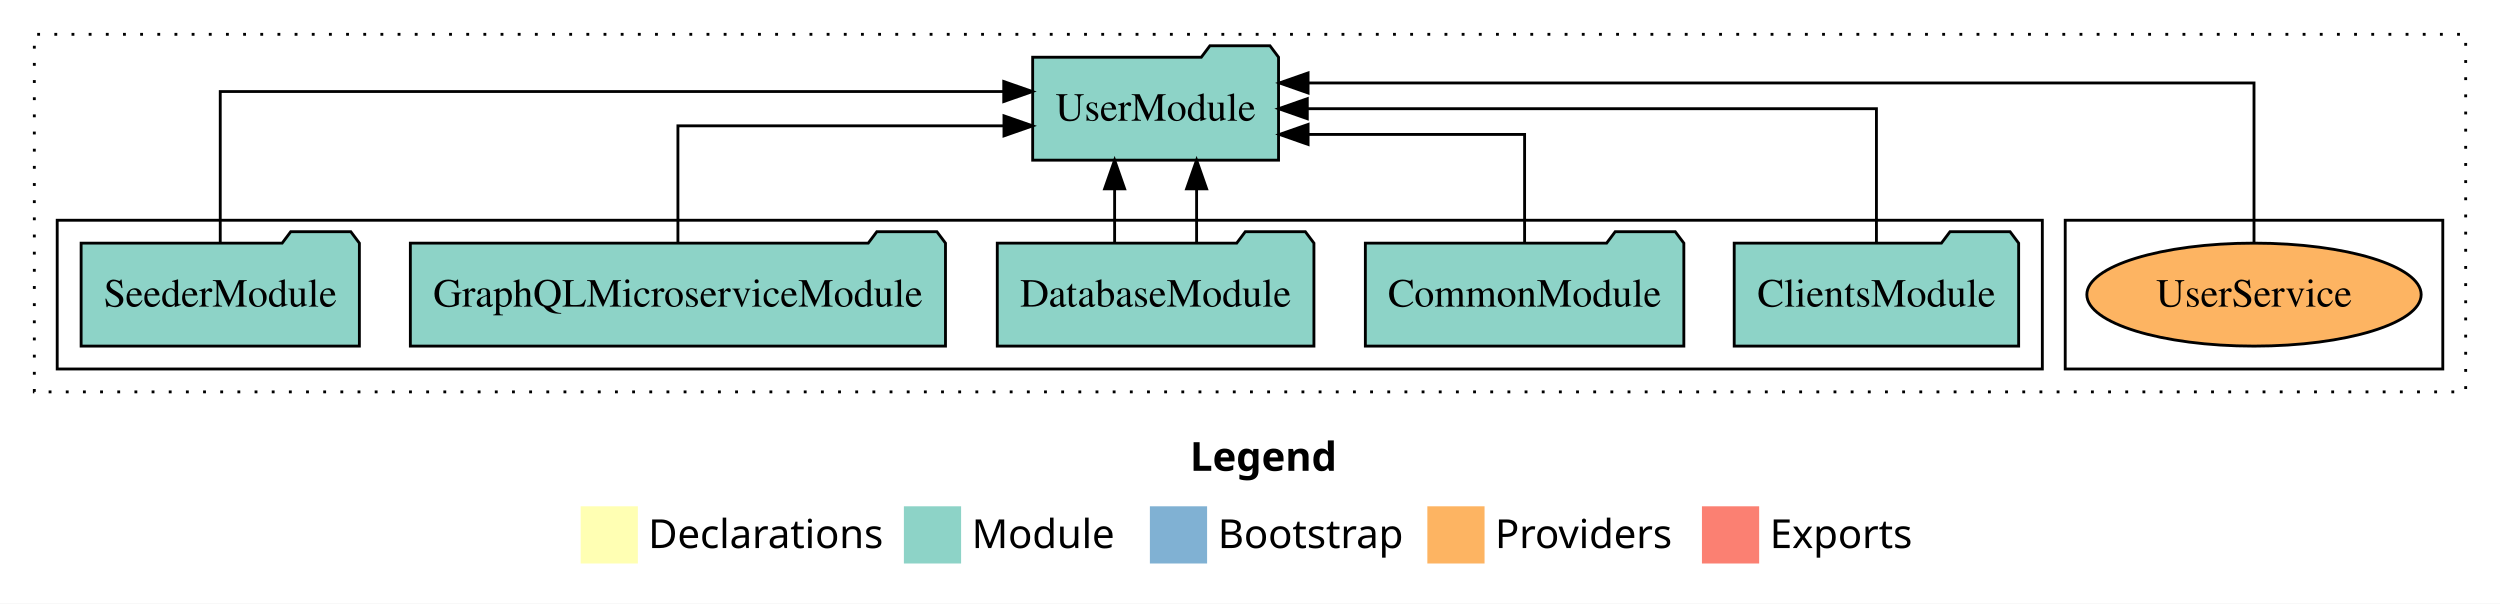
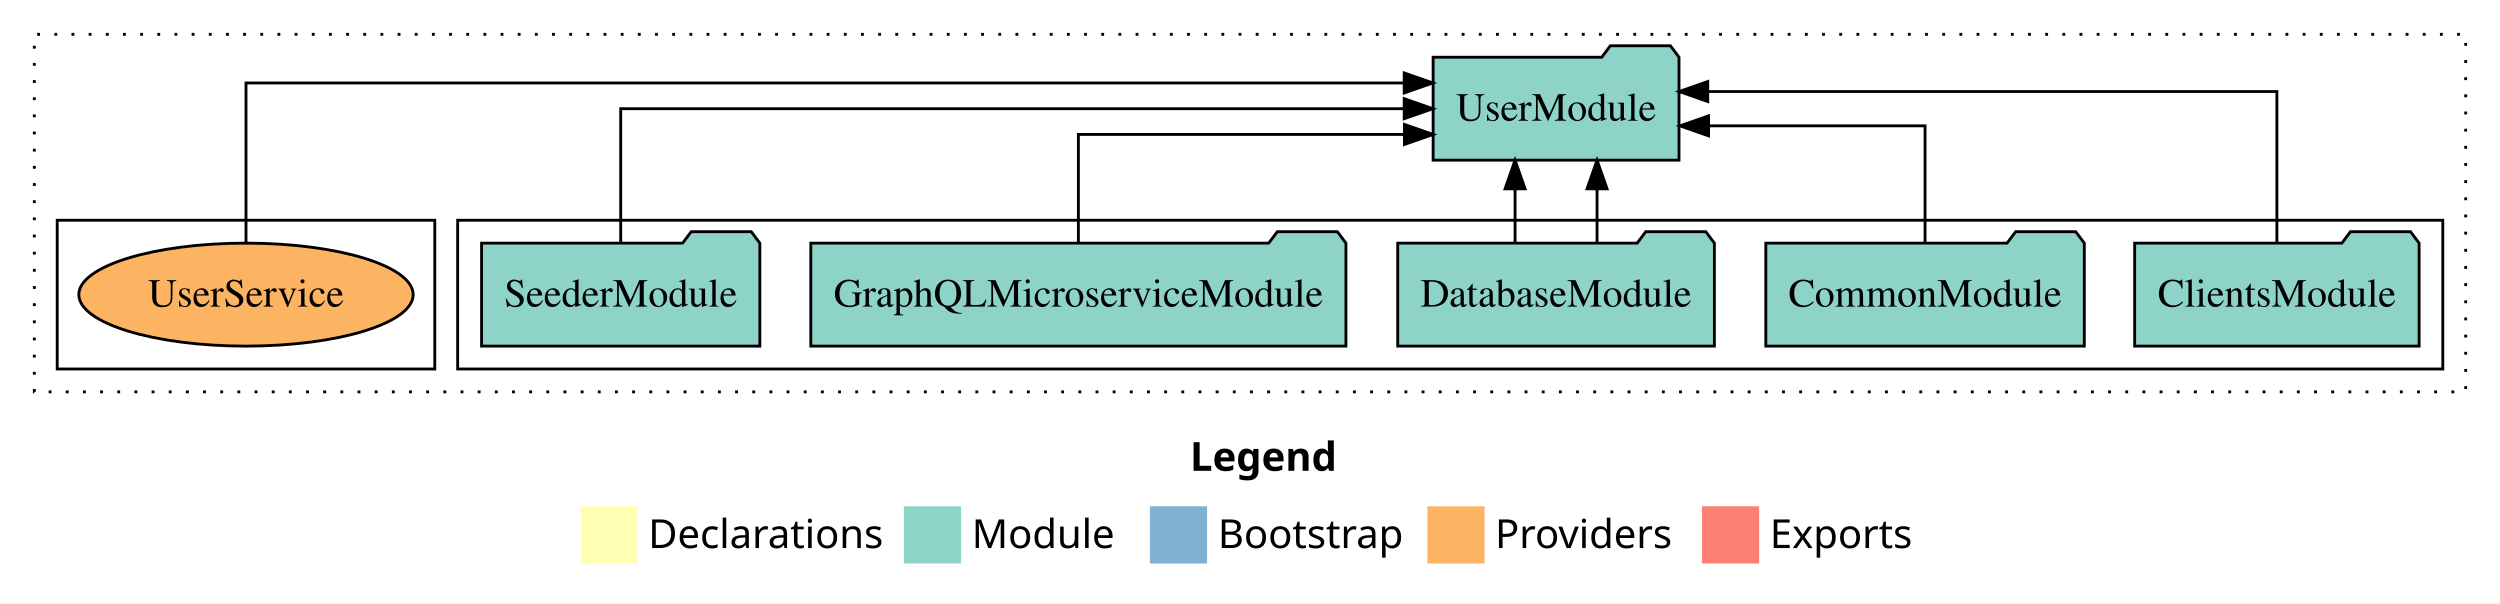
<svg xmlns="http://www.w3.org/2000/svg" width="874pt" height="211pt" viewBox="0.00 0.00 874.00 211.00">
  <g id="graph0" class="graph" transform="scale(1 1) rotate(0) translate(4 207)">
    <polygon fill="white" stroke="transparent" points="-4,4 -4,-207 870,-207 870,4 -4,4" />
    <text text-anchor="start" x="412.01" y="-42.4" font-family="Times-12" font-weight="bold" font-size="14.00">Legend</text>
    <polygon fill="#ffffb3" stroke="transparent" points="199,-10 199,-30 219,-30 219,-10 199,-10" />
    <text text-anchor="start" x="222.63" y="-15.4" font-family="Times-12" font-size="14.00">  Declarations</text>
    <polygon fill="#8dd3c7" stroke="transparent" points="312,-10 312,-30 332,-30 332,-10 312,-10" />
    <text text-anchor="start" x="335.73" y="-15.4" font-family="Times-12" font-size="14.00">  Module</text>
    <polygon fill="#80b1d3" stroke="transparent" points="398,-10 398,-30 418,-30 418,-10 398,-10" />
    <text text-anchor="start" x="421.78" y="-15.4" font-family="Times-12" font-size="14.00">  Bootstrap</text>
    <polygon fill="#fdb462" stroke="transparent" points="495,-10 495,-30 515,-30 515,-10 495,-10" />
    <text text-anchor="start" x="518.67" y="-15.4" font-family="Times-12" font-size="14.00">  Providers</text>
    <polygon fill="#fb8072" stroke="transparent" points="591,-10 591,-30 611,-30 611,-10 591,-10" />
    <text text-anchor="start" x="614.73" y="-15.4" font-family="Times-12" font-size="14.00">  Exports</text>
    <g id="clust1" class="cluster">
      <polygon fill="none" stroke="black" stroke-dasharray="1,5" points="8,-70 8,-195 858,-195 858,-70 8,-70" />
    </g>
+     <g id="clust3" class="cluster">
+       <polygon fill="none" stroke="black" points="156,-78 156,-130 850,-130 850,-78 156,-78" />
+     </g>
    <g id="clust6" class="cluster">
-       <polygon fill="none" stroke="black" points="718,-78 718,-130 850,-130 850,-78 718,-78" />
-     </g>
-     <g id="clust3" class="cluster">
-       <polygon fill="none" stroke="black" points="16,-78 16,-130 710,-130 710,-78 16,-78" />
+       <polygon fill="none" stroke="black" points="16,-78 16,-130 148,-130 148,-78 16,-78" />
    </g>
    <g id="node1" class="node">
-       <polygon fill="#8dd3c7" stroke="black" points="701.72,-122 698.72,-126 677.72,-126 674.72,-122 602.28,-122 602.28,-86 701.72,-86 701.72,-122" />
-       <text text-anchor="middle" x="652" y="-99.8" font-family="Times,serif" font-size="14.00">ClientsModule</text>
+       <polygon fill="#8dd3c7" stroke="black" points="841.72,-122 838.72,-126 817.72,-126 814.72,-122 742.28,-122 742.28,-86 841.72,-86 841.72,-122" />
+       <text text-anchor="middle" x="792" y="-99.8" font-family="Times,serif" font-size="14.00">ClientsModule</text>
    </g>
    <g id="node6" class="node">
-       <polygon fill="#8dd3c7" stroke="black" points="442.98,-187 439.98,-191 418.98,-191 415.98,-187 357.02,-187 357.02,-151 442.98,-151 442.98,-187" />
-       <text text-anchor="middle" x="400" y="-164.8" font-family="Times,serif" font-size="14.00">UserModule</text>
+       <polygon fill="#8dd3c7" stroke="black" points="582.98,-187 579.98,-191 558.98,-191 555.98,-187 497.02,-187 497.02,-151 582.98,-151 582.98,-187" />
+       <text text-anchor="middle" x="540" y="-164.8" font-family="Times,serif" font-size="14.00">UserModule</text>
    </g>
    <g id="edge1" class="edge">
-       <path fill="none" stroke="black" d="M652,-122.11C652,-141.34 652,-169 652,-169 652,-169 453.03,-169 453.03,-169" />
-       <polygon fill="black" stroke="black" points="453.03,-165.5 443.03,-169 453.03,-172.5 453.03,-165.5" />
+       <path fill="none" stroke="black" d="M792,-122.28C792,-143.32 792,-175 792,-175 792,-175 593.03,-175 593.03,-175" />
+       <polygon fill="black" stroke="black" points="593.03,-171.5 583.03,-175 593.03,-178.5 593.03,-171.5" />
    </g>
    <g id="node2" class="node">
-       <polygon fill="#8dd3c7" stroke="black" points="584.67,-122 581.67,-126 560.67,-126 557.67,-122 473.33,-122 473.33,-86 584.67,-86 584.67,-122" />
-       <text text-anchor="middle" x="529" y="-99.8" font-family="Times,serif" font-size="14.00">CommonModule</text>
+       <polygon fill="#8dd3c7" stroke="black" points="724.67,-122 721.67,-126 700.67,-126 697.67,-122 613.33,-122 613.33,-86 724.67,-86 724.67,-122" />
+       <text text-anchor="middle" x="669" y="-99.8" font-family="Times,serif" font-size="14.00">CommonModule</text>
    </g>
    <g id="edge2" class="edge">
-       <path fill="none" stroke="black" d="M529,-122.03C529,-138.4 529,-160 529,-160 529,-160 453.31,-160 453.31,-160" />
-       <polygon fill="black" stroke="black" points="453.31,-156.5 443.31,-160 453.31,-163.5 453.31,-156.5" />
+       <path fill="none" stroke="black" d="M669,-122.02C669,-139.37 669,-163 669,-163 669,-163 593.31,-163 593.31,-163" />
+       <polygon fill="black" stroke="black" points="593.31,-159.5 583.31,-163 593.31,-166.5 593.31,-159.5" />
    </g>
    <g id="node3" class="node">
-       <polygon fill="#8dd3c7" stroke="black" points="455.35,-122 452.35,-126 431.35,-126 428.35,-122 344.65,-122 344.65,-86 455.35,-86 455.35,-122" />
-       <text text-anchor="middle" x="400" y="-99.8" font-family="Times,serif" font-size="14.00">DatabaseModule</text>
+       <polygon fill="#8dd3c7" stroke="black" points="595.35,-122 592.35,-126 571.35,-126 568.35,-122 484.65,-122 484.65,-86 595.35,-86 595.35,-122" />
+       <text text-anchor="middle" x="540" y="-99.8" font-family="Times,serif" font-size="14.00">DatabaseModule</text>
    </g>
    <g id="edge3" class="edge">
-       <path fill="none" stroke="black" d="M385.67,-122.11C385.67,-122.11 385.67,-140.99 385.67,-140.99" />
-       <polygon fill="black" stroke="black" points="382.17,-140.99 385.67,-150.99 389.17,-140.99 382.17,-140.99" />
+       <path fill="none" stroke="black" d="M525.67,-122.11C525.67,-122.11 525.67,-140.99 525.67,-140.99" />
+       <polygon fill="black" stroke="black" points="522.17,-140.99 525.67,-150.99 529.17,-140.99 522.17,-140.99" />
    </g>
    <g id="edge4" class="edge">
-       <path fill="none" stroke="black" d="M414.33,-122.11C414.33,-122.11 414.33,-140.99 414.33,-140.99" />
-       <polygon fill="black" stroke="black" points="410.83,-140.99 414.33,-150.99 417.83,-140.99 410.83,-140.99" />
+       <path fill="none" stroke="black" d="M554.33,-122.11C554.33,-122.11 554.33,-140.99 554.33,-140.99" />
+       <polygon fill="black" stroke="black" points="550.83,-140.99 554.33,-150.99 557.83,-140.99 550.83,-140.99" />
    </g>
    <g id="node4" class="node">
-       <polygon fill="#8dd3c7" stroke="black" points="326.54,-122 323.54,-126 302.54,-126 299.54,-122 139.46,-122 139.46,-86 326.54,-86 326.54,-122" />
-       <text text-anchor="middle" x="233" y="-99.8" font-family="Times,serif" font-size="14.00">GraphQLMicroserviceModule</text>
+       <polygon fill="#8dd3c7" stroke="black" points="466.54,-122 463.54,-126 442.54,-126 439.54,-122 279.46,-122 279.46,-86 466.54,-86 466.54,-122" />
+       <text text-anchor="middle" x="373" y="-99.8" font-family="Times,serif" font-size="14.00">GraphQLMicroserviceModule</text>
    </g>
    <g id="edge5" class="edge">
-       <path fill="none" stroke="black" d="M233,-122.02C233,-139.37 233,-163 233,-163 233,-163 346.99,-163 346.99,-163" />
-       <polygon fill="black" stroke="black" points="346.99,-166.5 356.99,-163 346.99,-159.5 346.99,-166.5" />
+       <path fill="none" stroke="black" d="M373,-122.03C373,-138.4 373,-160 373,-160 373,-160 486.99,-160 486.99,-160" />
+       <polygon fill="black" stroke="black" points="486.99,-163.5 496.99,-160 486.99,-156.5 486.99,-163.5" />
    </g>
    <g id="node5" class="node">
-       <polygon fill="#8dd3c7" stroke="black" points="121.64,-122 118.64,-126 97.64,-126 94.64,-122 24.36,-122 24.36,-86 121.64,-86 121.64,-122" />
-       <text text-anchor="middle" x="73" y="-99.8" font-family="Times,serif" font-size="14.00">SeederModule</text>
+       <polygon fill="#8dd3c7" stroke="black" points="261.64,-122 258.64,-126 237.64,-126 234.64,-122 164.36,-122 164.36,-86 261.64,-86 261.64,-122" />
+       <text text-anchor="middle" x="213" y="-99.8" font-family="Times,serif" font-size="14.00">SeederModule</text>
    </g>
    <g id="edge6" class="edge">
-       <path fill="none" stroke="black" d="M73,-122.28C73,-143.32 73,-175 73,-175 73,-175 346.91,-175 346.91,-175" />
-       <polygon fill="black" stroke="black" points="346.91,-178.5 356.91,-175 346.91,-171.5 346.91,-178.5" />
+       <path fill="none" stroke="black" d="M213,-122.11C213,-141.34 213,-169 213,-169 213,-169 486.91,-169 486.91,-169" />
+       <polygon fill="black" stroke="black" points="486.91,-172.5 496.91,-169 486.91,-165.5 486.91,-172.5" />
    </g>
    <g id="node7" class="node">
-       <ellipse fill="#fdb462" stroke="black" cx="784" cy="-104" rx="58.44" ry="18" />
-       <text text-anchor="middle" x="784" y="-99.8" font-family="Times,serif" font-size="14.00">UserService</text>
+       <ellipse fill="#fdb462" stroke="black" cx="82" cy="-104" rx="58.44" ry="18" />
+       <text text-anchor="middle" x="82" y="-99.8" font-family="Times,serif" font-size="14.00">UserService</text>
    </g>
    <g id="edge7" class="edge">
-       <path fill="none" stroke="black" d="M784,-122.29C784,-144.21 784,-178 784,-178 784,-178 453.3,-178 453.3,-178" />
-       <polygon fill="black" stroke="black" points="453.3,-174.5 443.3,-178 453.3,-181.5 453.3,-174.5" />
+       <path fill="none" stroke="black" d="M82,-122.29C82,-144.21 82,-178 82,-178 82,-178 486.91,-178 486.91,-178" />
+       <polygon fill="black" stroke="black" points="486.91,-181.5 496.91,-178 486.91,-174.5 486.91,-181.5" />
    </g>
  </g>
</svg>
